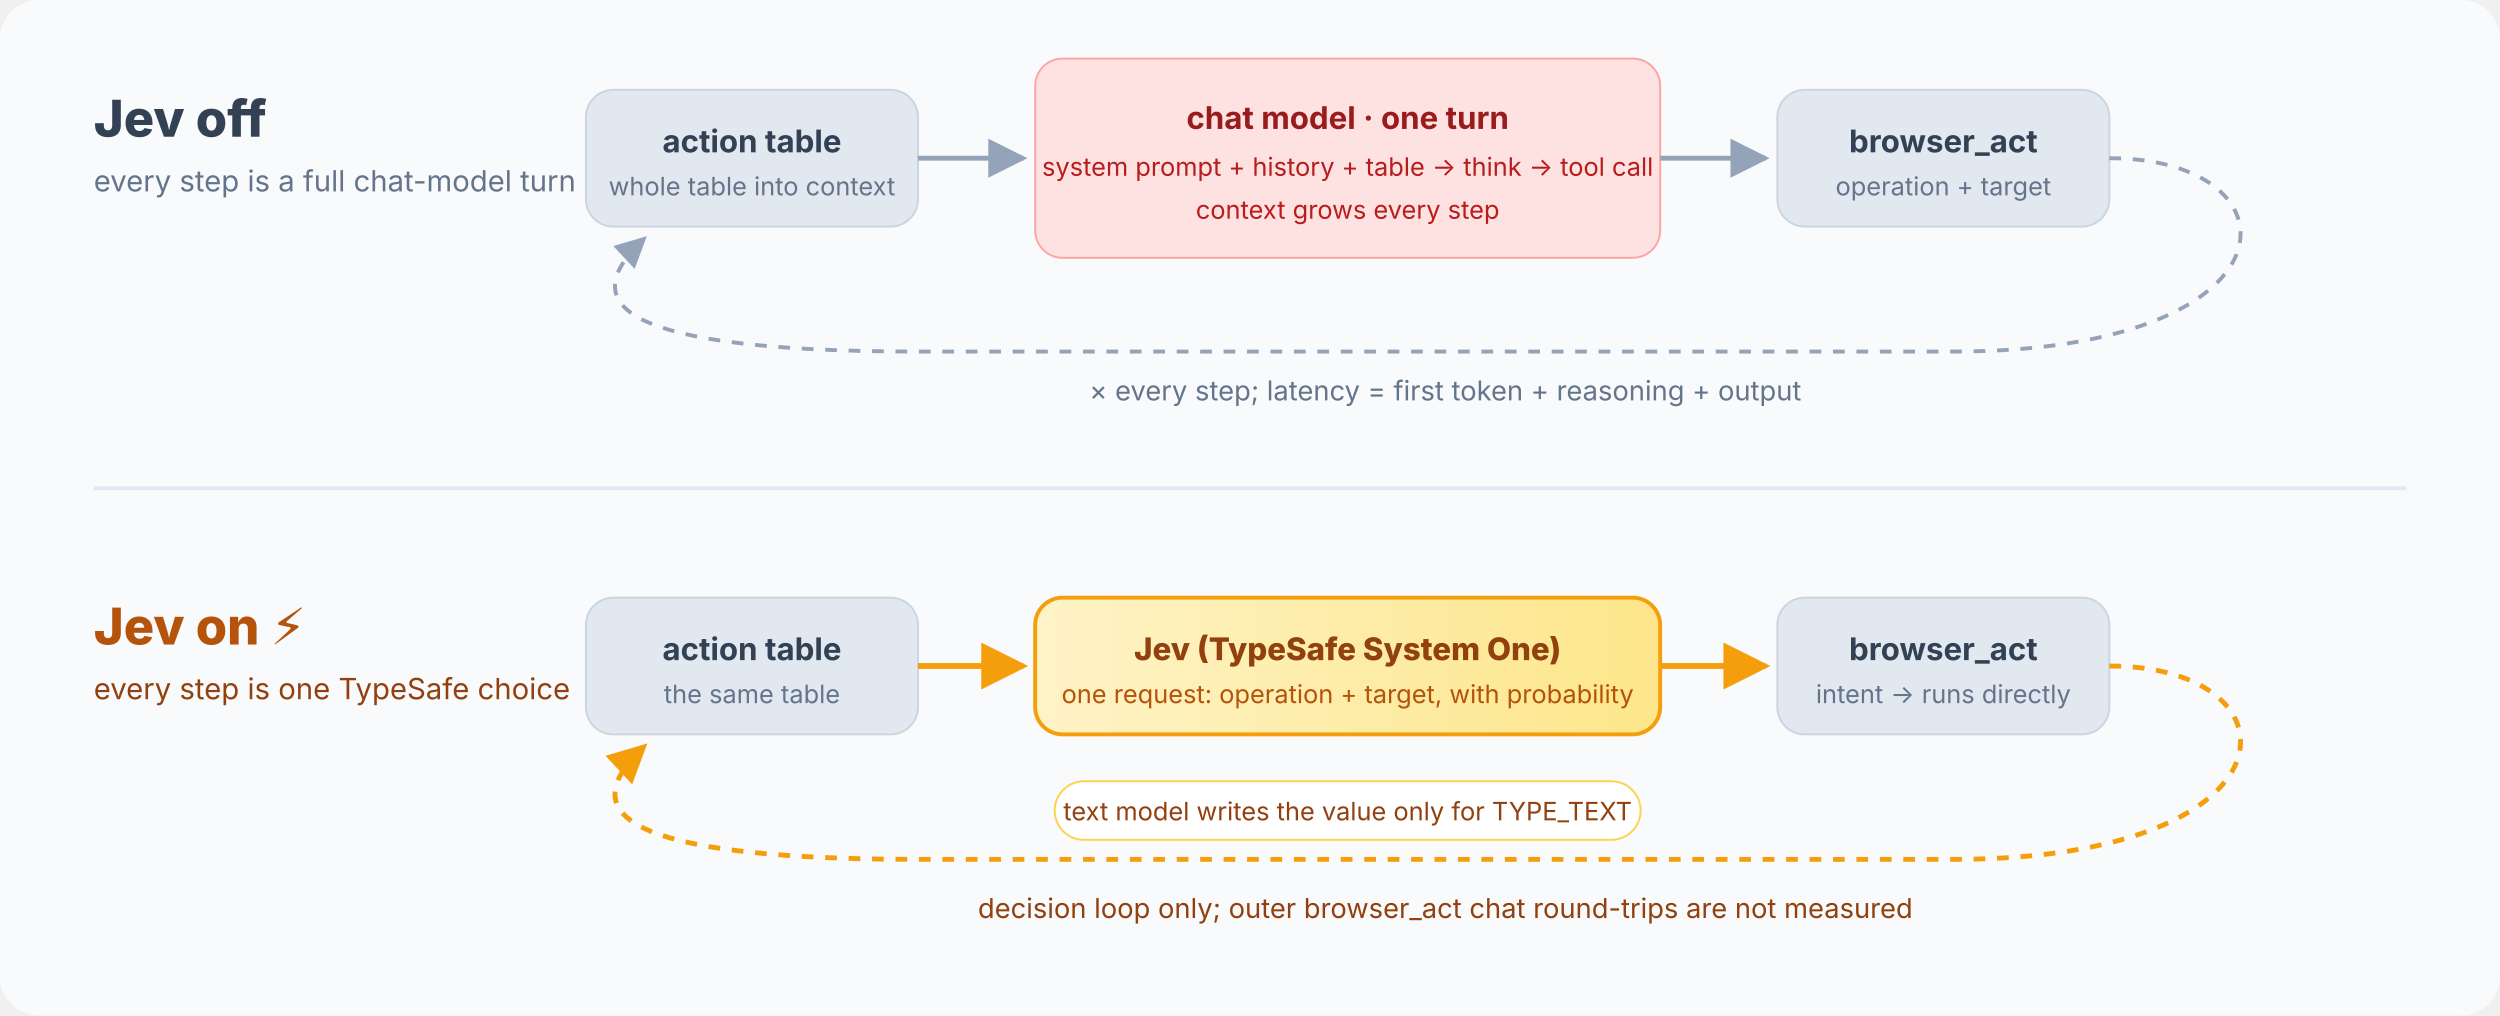
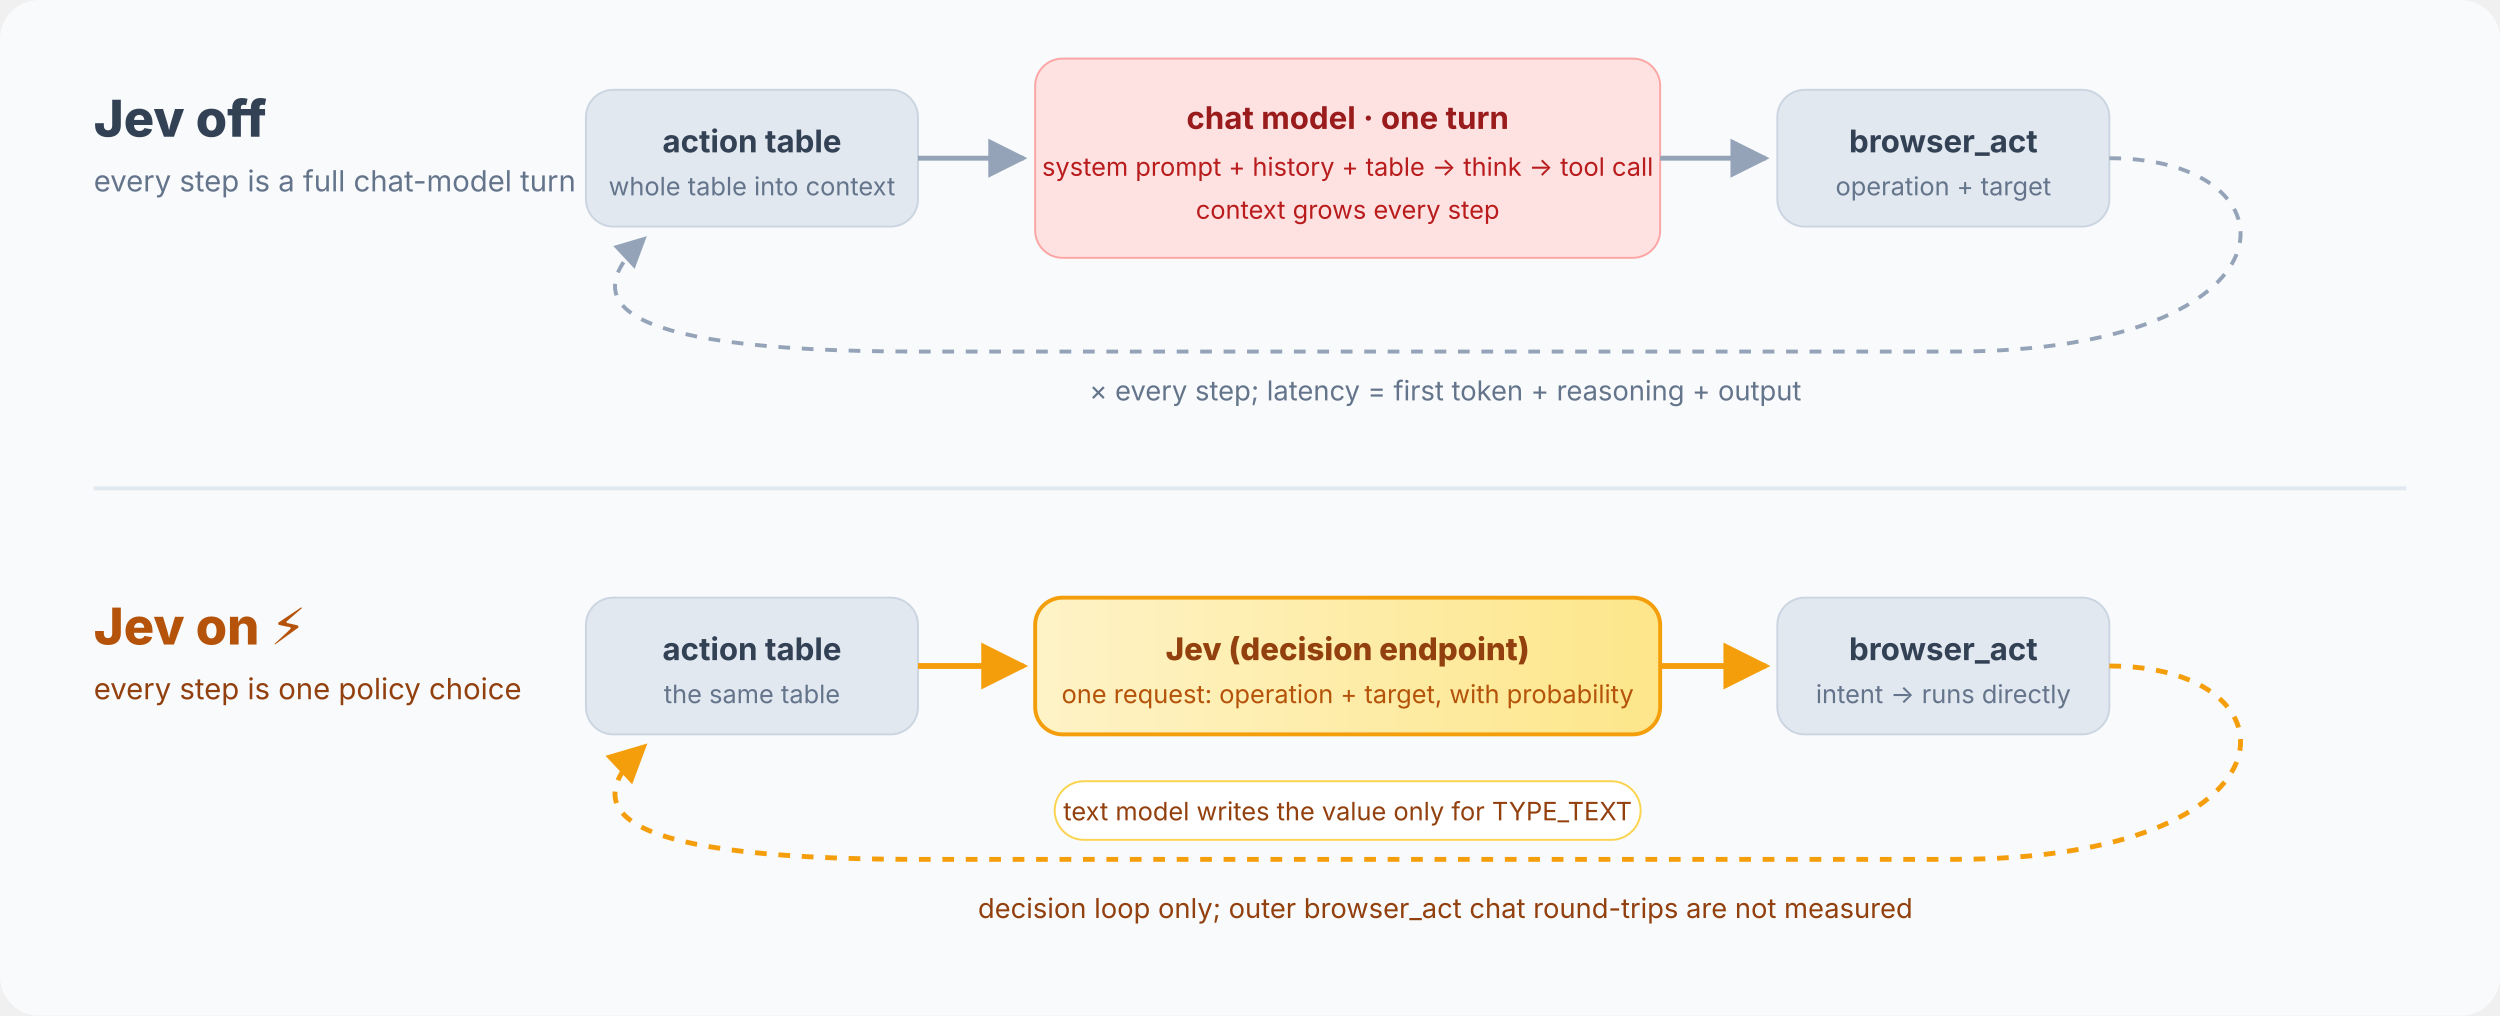
- <svg xmlns="http://www.w3.org/2000/svg" width="1280" height="520" viewBox="0 0 1280 520" role="img" aria-label="Jev off: every step is a full chat-model turn. Jev on: every step is one TypeSafe choice.">
+ <svg xmlns="http://www.w3.org/2000/svg" width="1280" height="520" viewBox="0 0 1280 520" role="img" aria-label="Jev off: every step is a full chat-model turn. Jev on: every step is one policy choice.">
  <defs>
    <marker id="arrow" viewBox="0 0 10 10" refX="9" refY="5" markerWidth="8" markerHeight="8" orient="auto-start-reverse">
      <path d="M0 0L10 5L0 10z" fill="#94a3b8" />
    </marker>
    <marker id="arrowFast" viewBox="0 0 10 10" refX="9" refY="5" markerWidth="8" markerHeight="8" orient="auto-start-reverse">
      <path d="M0 0L10 5L0 10z" fill="#f59e0b" />
    </marker>
    <linearGradient id="fast" x1="0" y1="0" x2="1" y2="0">
      <stop offset="0" stop-color="#fef3c7" />
      <stop offset="1" stop-color="#fde68a" />
    </linearGradient>
  </defs>
  <rect width="1280" height="520" rx="20" fill="#f8fafc" />
  <g font-family="-apple-system, 'Segoe UI', 'PingFang SC', 'Microsoft YaHei', sans-serif">
    <text x="48" y="70" font-size="26" font-weight="800" fill="#334155">Jev off</text>
    <text x="48" y="98" font-size="15" fill="#64748b">every step is a full chat-model turn</text>
    <text x="48" y="330" font-size="26" font-weight="800" fill="#b45309">Jev on ⚡</text>
-     <text x="48" y="358" font-size="15" fill="#92400e">every step is one TypeSafe choice</text>
+     <text x="48" y="358" font-size="15" fill="#92400e">every step is one policy choice</text>
    <g font-size="16" text-anchor="middle">
      <rect x="300" y="46" width="170" height="70" rx="14" fill="#e2e8f0" stroke="#cbd5e1" />
      <text x="385" y="78" font-weight="700" fill="#334155">action table</text>
      <text x="385" y="100" font-size="13" fill="#64748b">whole table into context</text>
      <rect x="530" y="30" width="320" height="102" rx="14" fill="#fee2e2" stroke="#fca5a5" />
      <text x="690" y="66" font-weight="700" fill="#991b1b">chat model · one turn</text>
      <text x="690" y="90" font-size="13" fill="#b91c1c">system prompt + history + table → think → tool call</text>
      <text x="690" y="112" font-size="13" fill="#b91c1c">context grows every step</text>
      <rect x="910" y="46" width="170" height="70" rx="14" fill="#e2e8f0" stroke="#cbd5e1" />
      <text x="995" y="78" font-weight="700" fill="#334155">browser_act</text>
      <text x="995" y="100" font-size="13" fill="#64748b">operation + target</text>
      <path d="M470 81H524" stroke="#94a3b8" stroke-width="2.5" marker-end="url(#arrow)" />
      <path d="M850 81H904" stroke="#94a3b8" stroke-width="2.5" marker-end="url(#arrow)" />
      <path d="M1080 81C1180 81 1180 180 1000 180H470C300 180 300 150 330 122" fill="none" stroke="#94a3b8" stroke-width="2" stroke-dasharray="6 6" marker-end="url(#arrow)" />
      <text x="740" y="205" font-size="14" fill="#64748b">× every step; latency = first token + reasoning + output</text>
    </g>
    <line x1="48" y1="250" x2="1232" y2="250" stroke="#e2e8f0" stroke-width="2" />
    <g font-size="16" text-anchor="middle">
      <rect x="300" y="306" width="170" height="70" rx="14" fill="#e2e8f0" stroke="#cbd5e1" />
      <text x="385" y="338" font-weight="700" fill="#334155">action table</text>
      <text x="385" y="360" font-size="13" fill="#64748b">the same table</text>
      <rect x="530" y="306" width="320" height="70" rx="14" fill="url(#fast)" stroke="#f59e0b" stroke-width="2" />
-       <text x="690" y="338" font-weight="800" fill="#92400e">Jev (TypeSafe System One)</text>
+       <text x="690" y="338" font-weight="800" fill="#92400e">Jev (decision endpoint)</text>
      <text x="690" y="360" font-size="13" fill="#b45309">one request: operation + target, with probability</text>
      <rect x="910" y="306" width="170" height="70" rx="14" fill="#e2e8f0" stroke="#cbd5e1" />
      <text x="995" y="338" font-weight="700" fill="#334155">browser_act</text>
      <text x="995" y="360" font-size="13" fill="#64748b">intent → runs directly</text>
      <path d="M470 341H524" stroke="#f59e0b" stroke-width="3" marker-end="url(#arrowFast)" />
      <path d="M850 341H904" stroke="#f59e0b" stroke-width="3" marker-end="url(#arrowFast)" />
      <path d="M1080 341C1180 341 1180 440 1000 440H470C300 440 300 410 330 382" fill="none" stroke="#f59e0b" stroke-width="2.5" stroke-dasharray="6 6" marker-end="url(#arrowFast)" />
      <rect x="540" y="400" width="300" height="30" rx="15" fill="#ffffff" stroke="#fcd34d" />
      <text x="690" y="420" font-size="13" fill="#92400e">text model writes the value only for TYPE_TEXT</text>
      <text x="740" y="470" font-size="14" fill="#92400e">decision loop only; outer browser_act chat round-trips are not measured</text>
    </g>
  </g>
</svg>
